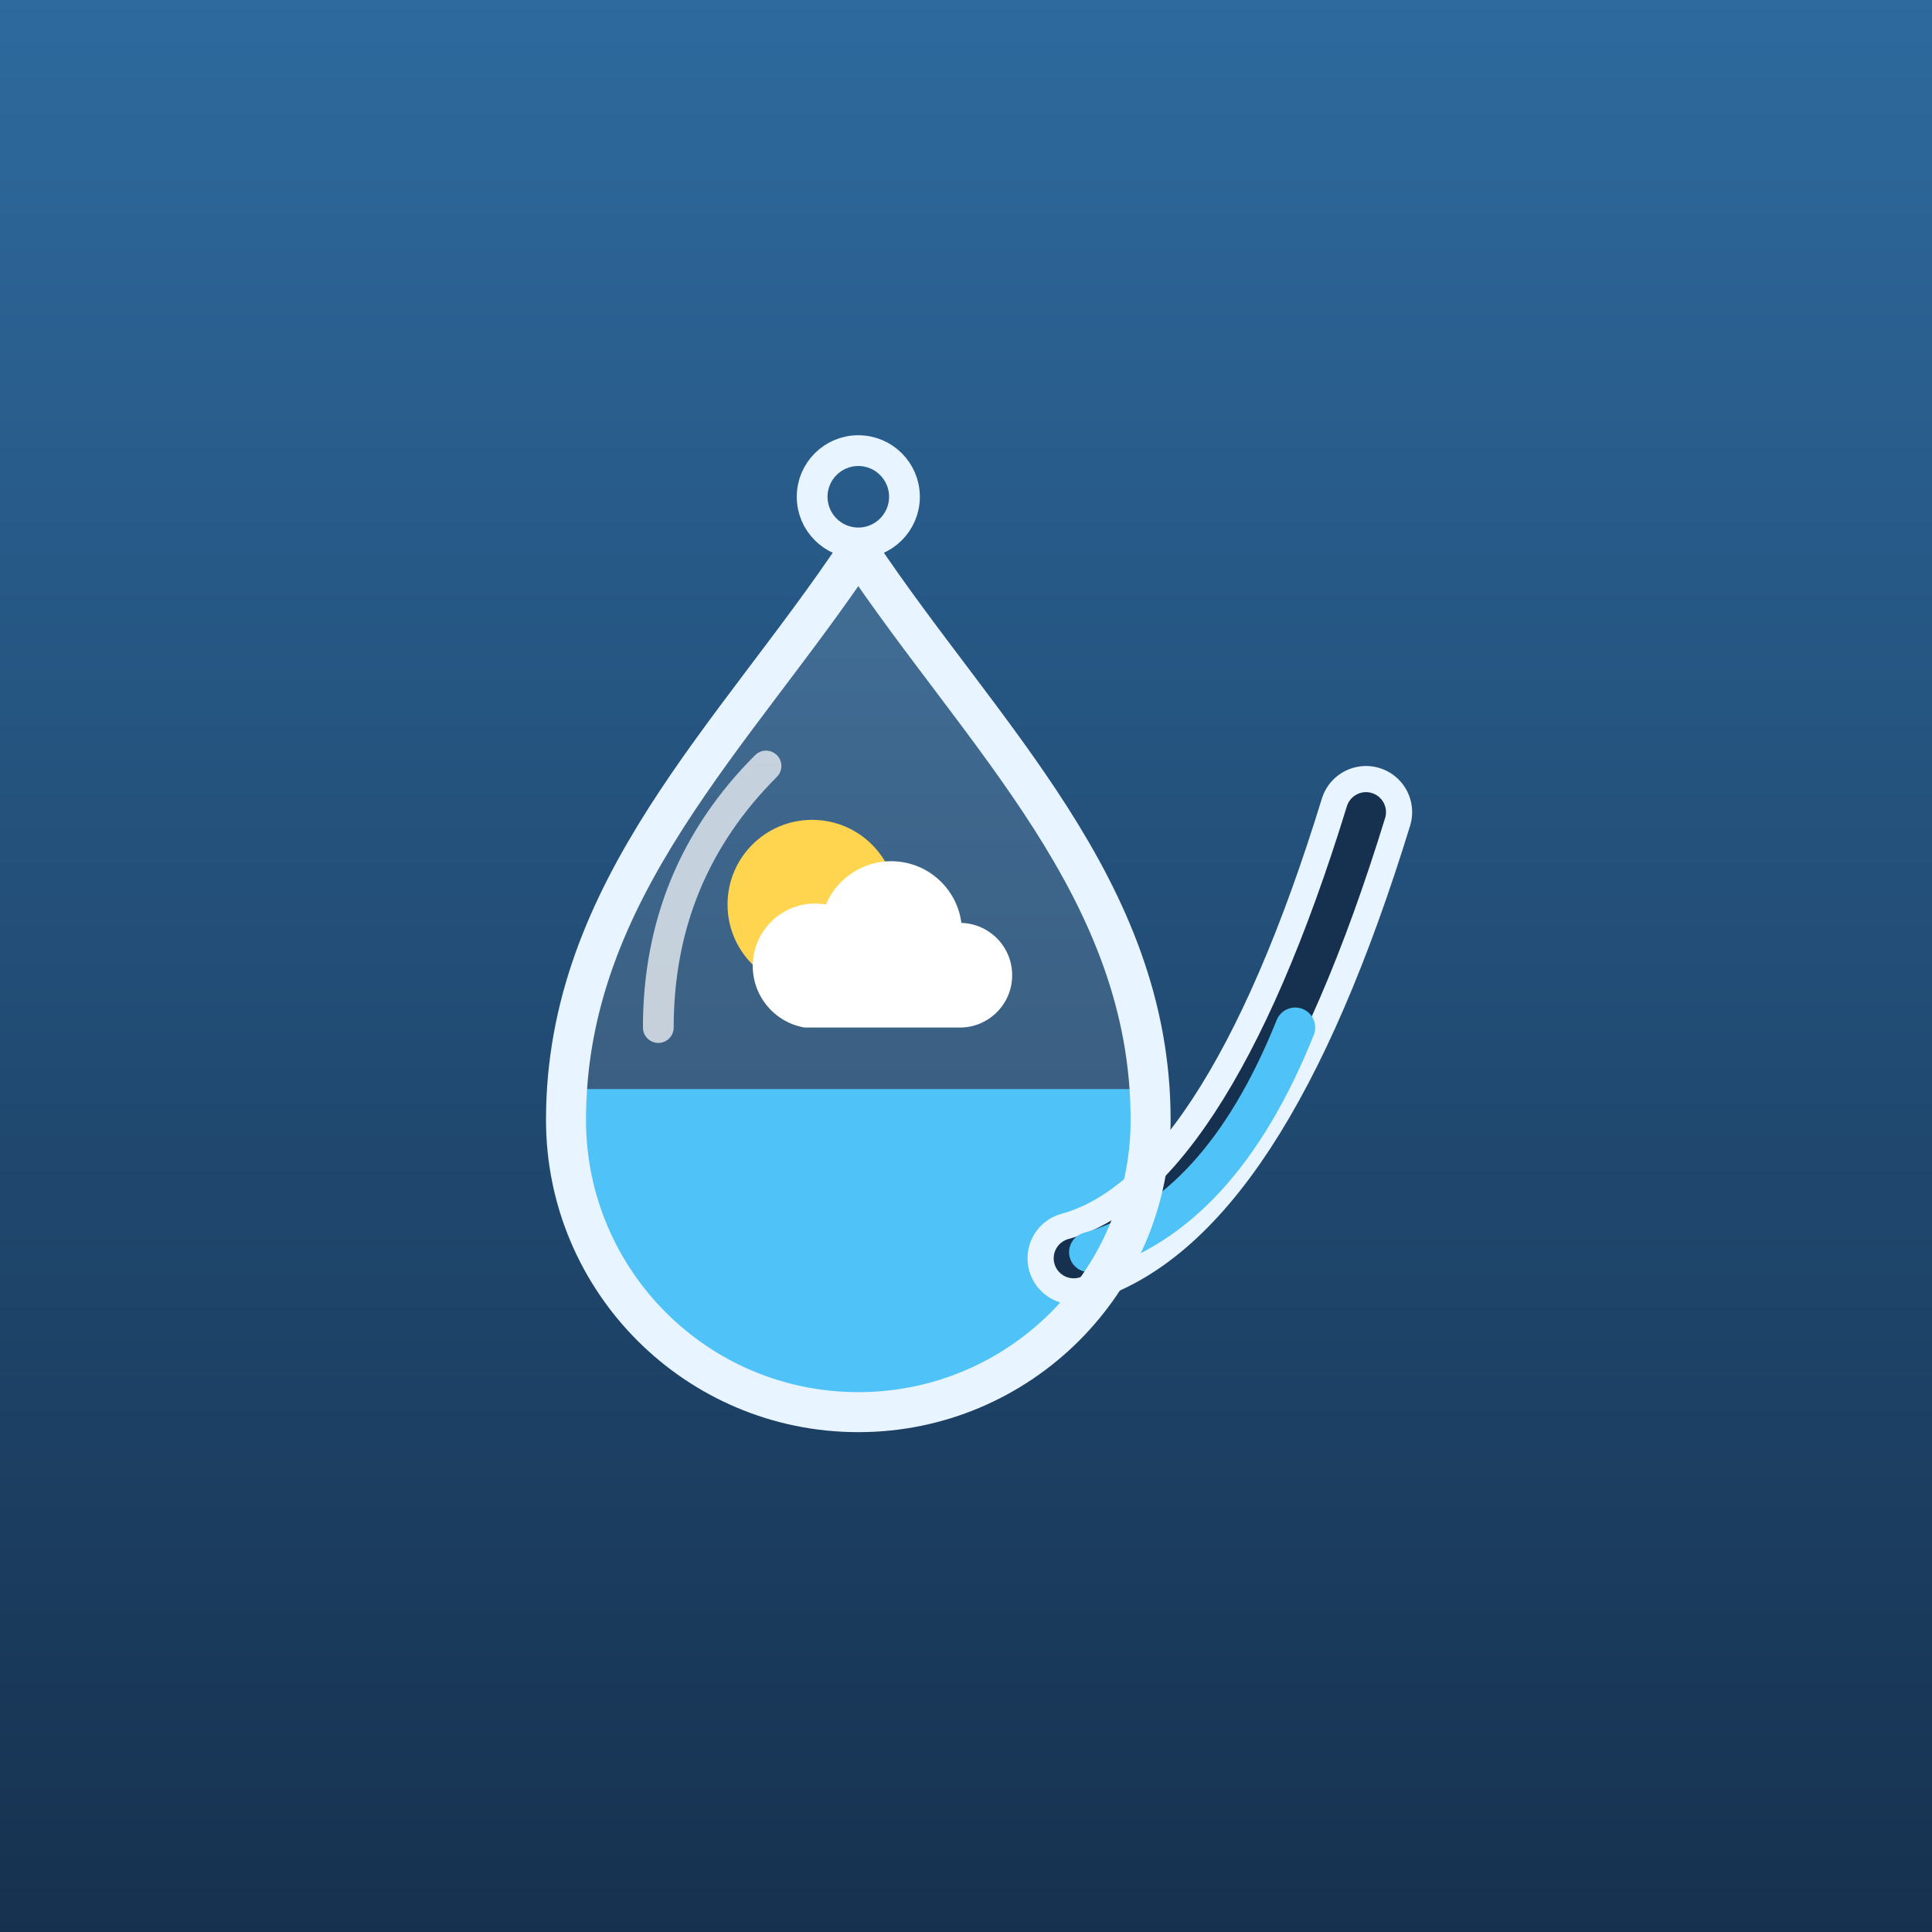
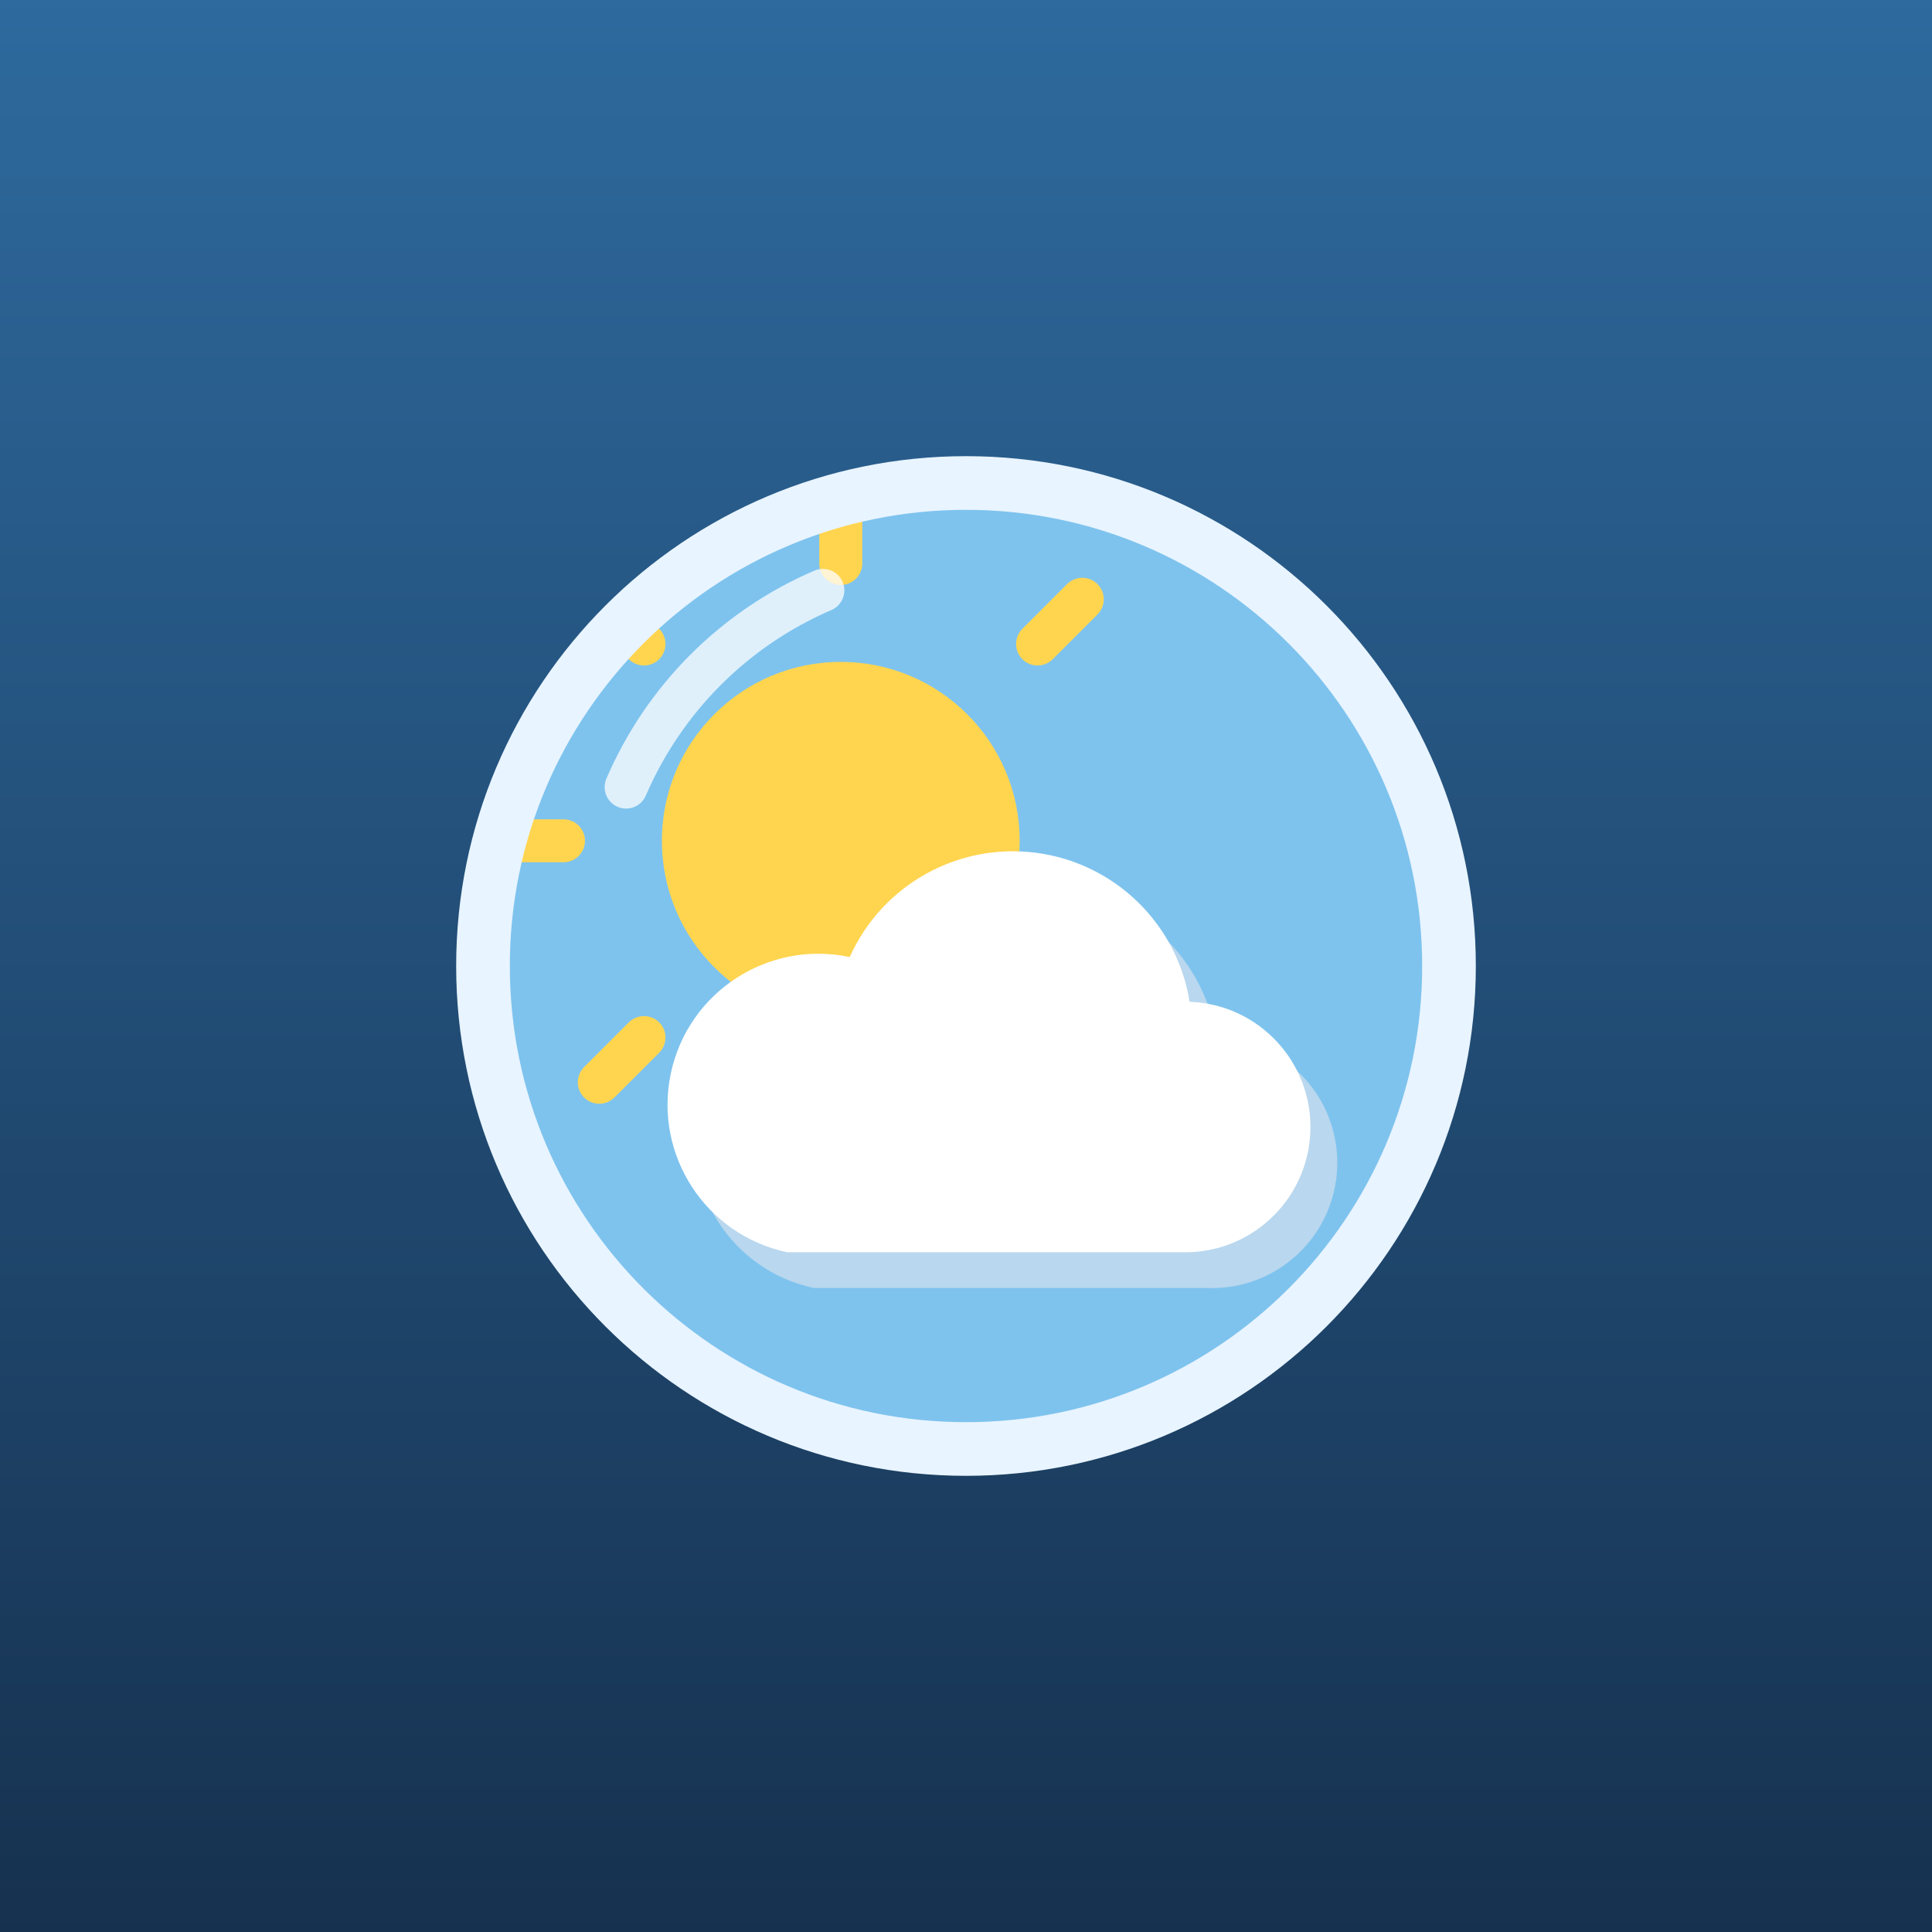
<svg xmlns="http://www.w3.org/2000/svg" viewBox="0 0 108 108" width="432" height="432">
  <defs>
    <linearGradient id="bg" x1="0" y1="0" x2="0" y2="1">
      <stop offset="0" stop-color="#2E6A9E" />
      <stop offset="1" stop-color="#16314F" />
    </linearGradient>
-     <clipPath id="body">
-       <path d="M47,27 C55,39 66,49 66,64 A19,19 0 1,1 28,64 C28,49 39,39 47,27 Z" />
+     <clipPath id="pane">
+       <circle cx="54" cy="54" r="27" />
    </clipPath>
  </defs>
  <rect width="108" height="108" fill="url(#bg)" />
-   <g transform="translate(54 54) scale(0.86) translate(-54 -54)">
-     <path d="M47,27 C55,39 66,49 66,64 A19,19 0 1,1 28,64 C28,49 39,39 47,27 Z" fill="#FFFFFF" fill-opacity="0.12" />
-     <rect x="20" y="62" width="60" height="30" fill="#4FC3F7" clip-path="url(#body)" />
-     <circle cx="44" cy="50" r="5.5" fill="#FFD54F" />
-     <path d="M43.5,58 h10 a3.4,3.4 0 0,0 0.2,-6.8 a4.6,4.6 0 0,0 -8.8,-1.2 a3.4,3.4 0 0,0 -1.4,8 z" fill="#FFFFFF" />
-     <path d="M61,73 Q72,70 80,44" fill="none" stroke="#E8F4FF" stroke-width="6" stroke-linecap="round" />
-     <path d="M61,73 Q72,70 80,44" fill="none" stroke="#16314F" stroke-width="2.6" stroke-linecap="round" />
-     <path d="M62,72.6 Q70.5,70.2 75.4,58" fill="none" stroke="#4FC3F7" stroke-width="2.6" stroke-linecap="round" />
-     <path d="M47,27 C55,39 66,49 66,64 A19,19 0 1,1 28,64 C28,49 39,39 47,27 Z" fill="none" stroke="#E8F4FF" stroke-width="2.6" stroke-linejoin="round" />
-     <circle cx="47" cy="23.5" r="3" fill="none" stroke="#E8F4FF" stroke-width="2" />
-     <path d="M34,58 Q34,48 41,41" fill="none" stroke="#FFFFFF" stroke-width="2" stroke-linecap="round" stroke-opacity="0.7" />
+   <circle cx="54" cy="54" r="27" fill="#7EC3EE" />
+   <g clip-path="url(#pane)">
+     <circle cx="47" cy="47" r="10" fill="#FFD54F" />
+     <g stroke="#FFD54F" stroke-width="2.4" stroke-linecap="round">
+       <path d="M47,31.5v-3.5" />
+       <path d="M31.5,47h-3.5" />
+       <path d="M36,36l-2.5,-2.5" />
+       <path d="M58,36l2.5,-2.5" />
+       <path d="M36,58l-2.5,2.5" />
+     </g>
+     <path d="M44,70 h22 a7,7 0 0,0 0.5,-14 a10,10 0 0,0 -19,-2.5 a7.5,7.5 0 0,0 -3.5,16.5 z" fill="#B9D7EE" transform="translate(1.5 2)" />
+     <path d="M44,70 h22 a7,7 0 0,0 0.5,-14 a10,10 0 0,0 -19,-2.5 a7.5,7.5 0 0,0 -3.5,16.5 z" fill="#FFFFFF" />
  </g>
+   <circle cx="54" cy="54" r="27" fill="none" stroke="#E8F4FF" stroke-width="3" />
+   <path d="M35,44 A21,21 0 0,1 46,33" fill="none" stroke="#FFFFFF" stroke-width="2.4" stroke-linecap="round" stroke-opacity="0.75" />
</svg>
